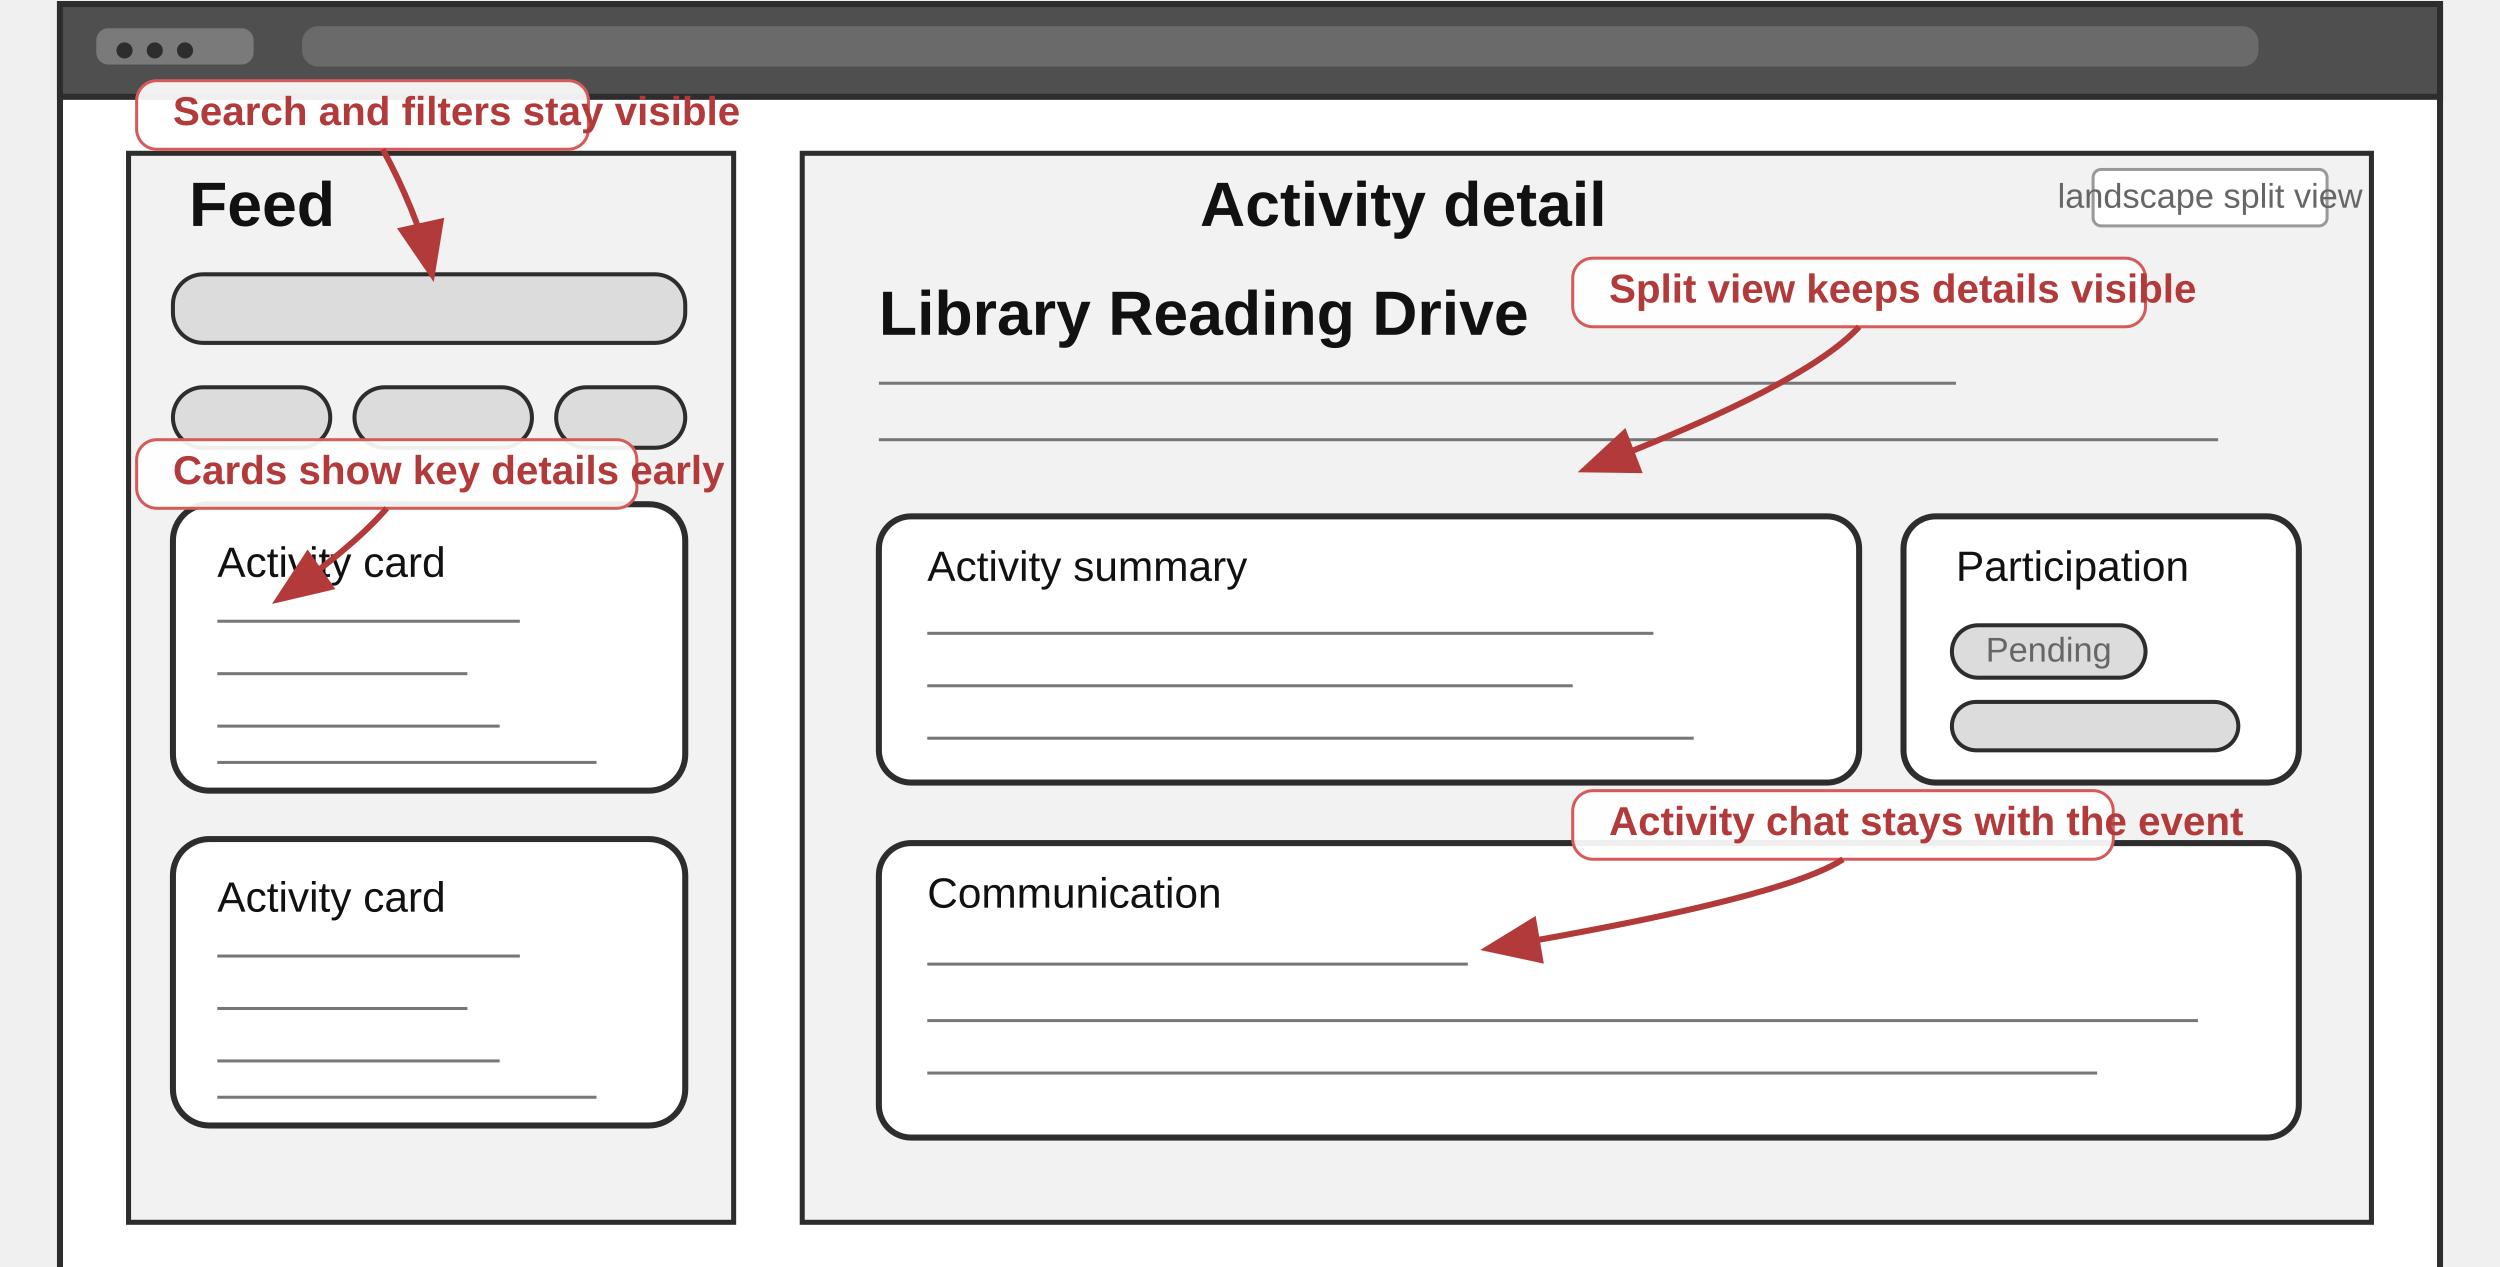
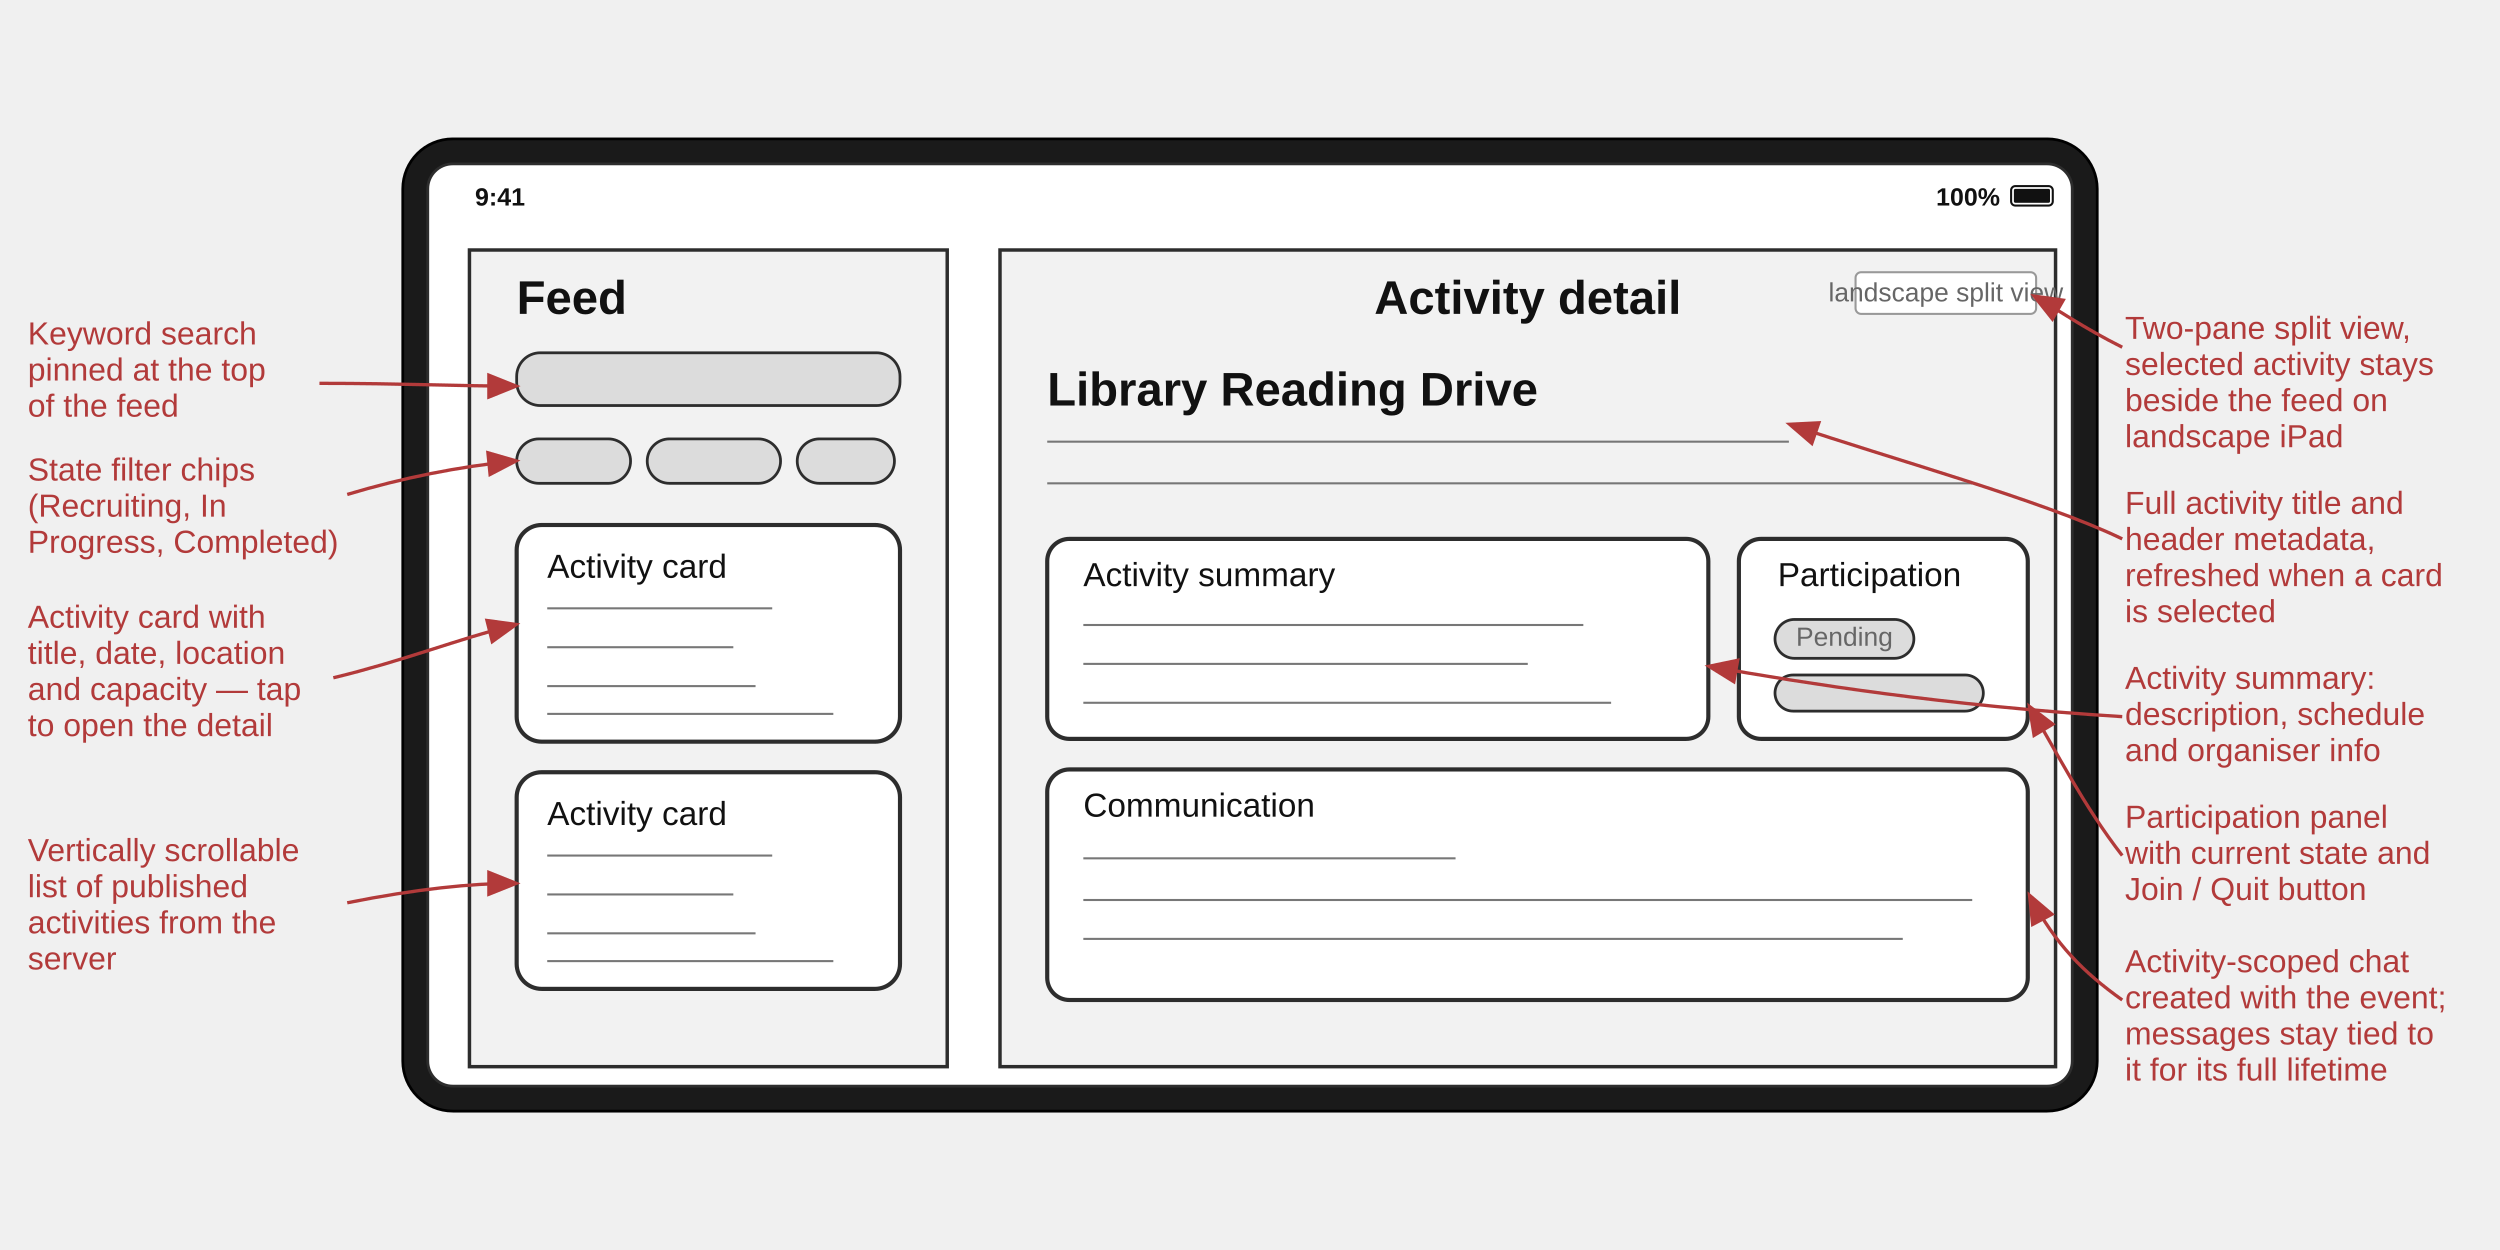
- <svg xmlns="http://www.w3.org/2000/svg" width="1500" height="760" viewBox="172 78 1196 628">
+ <svg xmlns="http://www.w3.org/2000/svg" width="1800" height="900" viewBox="0 0 1800 900">
  <defs>
    <style>
      .frame { fill: #ffffff; stroke: #2d2d2d; stroke-width: 3; }
+       .bezel { fill: #1a1a1a; stroke: #000; stroke-width: 2; }
+       .screen { fill: #ffffff; stroke: #2d2d2d; stroke-width: 2; }
      .panel { fill: #f2f2f2; stroke: #2d2d2d; stroke-width: 2.5; }
      .soft { fill: #dcdcdc; stroke: #2d2d2d; stroke-width: 2; }
-       .line { stroke: #2d2d2d; stroke-width: 2; }
      .muted { stroke: #777; stroke-width: 1.5; }
-       .label-box { fill: rgba(255,255,255,0.92); stroke: #d65a5a; stroke-width: 1.5; rx: 10; }
-       .label { font-family: 'Helvetica Neue', Arial, sans-serif; font-size: 20px; font-weight: 600; fill: #b23a3a; }
-       .caption { font-family: 'Times New Roman', serif; font-size: 28px; fill: #7c7c7c; font-style: italic; }
-       .ui { font-family: 'Helvetica Neue', Arial, sans-serif; font-size: 21px; fill: #111; }
-       .title { font-family: 'Helvetica Neue', Arial, sans-serif; font-size: 31px; fill: #111; font-weight: 600; }
-       .tiny { font-family: 'Helvetica Neue', Arial, sans-serif; font-size: 17px; fill: #666; }
-       .arrow { stroke: #b23a3a; stroke-width: 3; fill: none; marker-end: url(#arrowhead); }
+       .label { font-family: 'Helvetica Neue', Arial, sans-serif; font-size: 23px; font-weight: 500; fill: #b23a3a; }
+       .ui { font-family: 'Helvetica Neue', Arial, sans-serif; font-size: 24px; fill: #111; }
+       .title { font-family: 'Helvetica Neue', Arial, sans-serif; font-size: 34px; fill: #111; font-weight: 600; }
+       .tiny { font-family: 'Helvetica Neue', Arial, sans-serif; font-size: 19px; fill: #666; }
+       .status { font-family: 'Helvetica Neue', Arial, sans-serif; font-size: 18px; fill: #111; font-weight: 600; }
+       .arrow { stroke: #b23a3a; stroke-width: 2.4; fill: none; marker-end: url(#arrowhead); }
    </style>
    <marker id="arrowhead" markerWidth="10" markerHeight="8" refX="8" refY="4" orient="auto">
      <polygon points="0,0 10,4 0,8" fill="#b23a3a" />
    </marker>
  </defs>
-   <rect x="180" y="80" width="1180" height="640" class="frame" />
-   <rect x="180" y="80" width="1180" height="46" fill="#4f4f4f" stroke="#2d2d2d" stroke-width="3" />
-   <rect x="198" y="92" width="78" height="18" rx="6" fill="#7a7a7a" />
-   <circle cx="212" cy="103" r="4" fill="#2d2d2d" />
-   <circle cx="227" cy="103" r="4" fill="#2d2d2d" />
-   <circle cx="242" cy="103" r="4" fill="#2d2d2d" />
-   <rect x="300" y="91" width="970" height="20" rx="8" fill="#6a6a6a" />
-   <rect x="214" y="154" width="300" height="530" class="panel" />
-   <text x="244" y="190" class="title">Feed</text>
-   <rect x="236" y="214" width="254" height="34" rx="15" class="soft" />
-   <rect x="236" y="270" width="78" height="30" rx="15" class="soft" />
-   <rect x="326" y="270" width="88" height="30" rx="15" class="soft" />
-   <rect x="426" y="270" width="64" height="30" rx="15" class="soft" />
-   <rect x="236" y="328" width="254" height="142" rx="18" class="frame" />
-   <text x="258" y="364" class="ui">Activity card</text>
-   <line x1="258" y1="386" x2="408" y2="386" class="muted" />
-   <line x1="258" y1="412" x2="382" y2="412" class="muted" />
-   <line x1="258" y1="438" x2="398" y2="438" class="muted" />
-   <line x1="258" y1="456" x2="446" y2="456" class="muted" />
-   <rect x="236" y="494" width="254" height="142" rx="18" class="frame" />
-   <text x="258" y="530" class="ui">Activity card</text>
-   <line x1="258" y1="552" x2="408" y2="552" class="muted" />
-   <line x1="258" y1="578" x2="382" y2="578" class="muted" />
-   <line x1="258" y1="604" x2="398" y2="604" class="muted" />
-   <line x1="258" y1="622" x2="446" y2="622" class="muted" />
-   <rect x="548" y="154" width="778" height="530" class="panel" />
-   <text x="846" y="190" text-anchor="middle" class="title">Activity detail</text>
-   <rect x="1188" y="162" width="116" height="28" rx="4" fill="#fff" stroke="#999" stroke-width="1.5" />
-   <text x="1246" y="181" text-anchor="middle" class="tiny">landscape split view</text>
-   <text x="586" y="244" class="title">Library Reading Drive</text>
-   <line x1="586" y1="268" x2="1120" y2="268" class="muted" />
-   <line x1="586" y1="296" x2="1250" y2="296" class="muted" />
-   <rect x="586" y="334" width="486" height="132" rx="16" class="frame" />
-   <text x="610" y="366" class="ui">Activity summary</text>
-   <line x1="610" y1="392" x2="970" y2="392" class="muted" />
-   <line x1="610" y1="418" x2="930" y2="418" class="muted" />
-   <line x1="610" y1="444" x2="990" y2="444" class="muted" />
-   <rect x="1094" y="334" width="196" height="132" rx="16" class="frame" />
-   <text x="1120" y="366" class="ui">Participation</text>
-   <rect x="1118" y="388" width="96" height="26" rx="13" class="soft" />
-   <text x="1166" y="406" text-anchor="middle" class="tiny">Pending</text>
-   <rect x="1118" y="426" width="142" height="24" rx="12" class="soft" />
-   <rect x="586" y="496" width="704" height="146" rx="16" class="frame" />
-   <text x="610" y="528" class="ui">Communication</text>
-   <line x1="610" y1="556" x2="878" y2="556" class="muted" />
-   <line x1="610" y1="584" x2="1240" y2="584" class="muted" />
-   <line x1="610" y1="610" x2="1190" y2="610" class="muted" />
-   <rect x="218" y="118" width="224" height="34" class="label-box" />
-   <text x="236" y="140" class="label">Search and filters stay visible</text>
-   <path d="M 340 152 C 350 170, 360 194, 364 212" class="arrow" />
-   <rect x="218" y="296" width="248" height="34" class="label-box" />
-   <text x="236" y="318" class="label">Cards show key details early</text>
-   <path d="M 342 330 C 330 344, 310 360, 290 374" class="arrow" />
-   <rect x="930" y="206" width="284" height="34" class="label-box" />
-   <text x="948" y="228" class="label">Split view keeps details visible</text>
-   <path d="M 1072 240 C 1050 264, 990 290, 938 310" class="arrow" />
-   <rect x="930" y="470" width="268" height="34" class="label-box" />
-   <text x="948" y="492" class="label">Activity chat stays with the event</text>
-   <path d="M 1064 504 C 1040 520, 960 536, 890 548" class="arrow" />
+   <rect x="290" y="100" width="1220" height="700" rx="36" ry="36" class="bezel" />
+   <rect x="308" y="118" width="1184" height="664" rx="18" ry="18" class="screen" />
+   <text x="342" y="148" class="status">9:41</text>
+   <text x="1440" y="148" class="status" text-anchor="end">100%</text>
+   <rect x="1448" y="134" width="30" height="14" rx="3" fill="none" stroke="#111" stroke-width="1.5" />
+   <rect x="1450" y="136" width="26" height="10" rx="1" fill="#111" />
+   <rect x="338" y="180" width="344" height="588" class="panel" />
+   <text x="372" y="226" class="title">Feed</text>
+   <rect x="372" y="254" width="276" height="38" rx="17" class="soft" />
+   <rect x="372" y="316" width="82" height="32" rx="16" class="soft" />
+   <rect x="466" y="316" width="96" height="32" rx="16" class="soft" />
+   <rect x="574" y="316" width="70" height="32" rx="16" class="soft" />
+   <rect x="372" y="378" width="276" height="156" rx="18" class="frame" />
+   <text x="394" y="416" class="ui">Activity card</text>
+   <line x1="394" y1="438" x2="556" y2="438" class="muted" />
+   <line x1="394" y1="466" x2="528" y2="466" class="muted" />
+   <line x1="394" y1="494" x2="544" y2="494" class="muted" />
+   <line x1="394" y1="514" x2="600" y2="514" class="muted" />
+   <rect x="372" y="556" width="276" height="156" rx="18" class="frame" />
+   <text x="394" y="594" class="ui">Activity card</text>
+   <line x1="394" y1="616" x2="556" y2="616" class="muted" />
+   <line x1="394" y1="644" x2="528" y2="644" class="muted" />
+   <line x1="394" y1="672" x2="544" y2="672" class="muted" />
+   <line x1="394" y1="692" x2="600" y2="692" class="muted" />
+   <rect x="720" y="180" width="760" height="588" class="panel" />
+   <text x="1100" y="226" text-anchor="middle" class="title">Activity detail</text>
+   <rect x="1336" y="196" width="130" height="30" rx="4" fill="#fff" stroke="#999" stroke-width="1.5" />
+   <text x="1401" y="217" text-anchor="middle" class="tiny">landscape split view</text>
+   <text x="754" y="292" class="title">Library Reading Drive</text>
+   <line x1="754" y1="318" x2="1288" y2="318" class="muted" />
+   <line x1="754" y1="348" x2="1420" y2="348" class="muted" />
+   <rect x="754" y="388" width="476" height="144" rx="16" class="frame" />
+   <text x="780" y="422" class="ui">Activity summary</text>
+   <line x1="780" y1="450" x2="1140" y2="450" class="muted" />
+   <line x1="780" y1="478" x2="1100" y2="478" class="muted" />
+   <line x1="780" y1="506" x2="1160" y2="506" class="muted" />
+   <rect x="1252" y="388" width="208" height="144" rx="16" class="frame" />
+   <text x="1280" y="422" class="ui">Participation</text>
+   <rect x="1278" y="446" width="100" height="28" rx="14" class="soft" />
+   <text x="1328" y="465" text-anchor="middle" class="tiny">Pending</text>
+   <rect x="1278" y="486" width="150" height="26" rx="13" class="soft" />
+   <rect x="754" y="554" width="706" height="166" rx="16" class="frame" />
+   <text x="780" y="588" class="ui">Communication</text>
+   <line x1="780" y1="618" x2="1048" y2="618" class="muted" />
+   <line x1="780" y1="648" x2="1420" y2="648" class="muted" />
+   <line x1="780" y1="676" x2="1370" y2="676" class="muted" />
+   <text x="20" y="248" class="label">Keyword search</text>
+   <text x="20" y="274" class="label">pinned at the top</text>
+   <text x="20" y="300" class="label">of the feed</text>
+   <path d="M 230 276 C 290 276, 330 278, 370 278" class="arrow" />
+   <text x="20" y="346" class="label">State filter chips</text>
+   <text x="20" y="372" class="label">(Recruiting, In</text>
+   <text x="20" y="398" class="label">Progress, Completed)</text>
+   <path d="M 250 356 C 290 344, 330 336, 370 332" class="arrow" />
+   <text x="20" y="452" class="label">Activity card with</text>
+   <text x="20" y="478" class="label">title, date, location</text>
+   <text x="20" y="504" class="label">and capacity — tap</text>
+   <text x="20" y="530" class="label">to open the detail</text>
+   <path d="M 240 488 C 290 476, 330 460, 370 450" class="arrow" />
+   <text x="20" y="620" class="label">Vertically scrollable</text>
+   <text x="20" y="646" class="label">list of published</text>
+   <text x="20" y="672" class="label">activities from the</text>
+   <text x="20" y="698" class="label">server</text>
+   <path d="M 250 650 C 300 640, 340 636, 370 636" class="arrow" />
+   <text x="1530" y="244" class="label">Two-pane split view,</text>
+   <text x="1530" y="270" class="label">selected activity stays</text>
+   <text x="1530" y="296" class="label">beside the feed on</text>
+   <text x="1530" y="322" class="label">landscape iPad</text>
+   <path d="M 1528 250 C 1500 236, 1480 222, 1466 214" class="arrow" />
+   <text x="1530" y="370" class="label">Full activity title and</text>
+   <text x="1530" y="396" class="label">header metadata,</text>
+   <text x="1530" y="422" class="label">refreshed when a card</text>
+   <text x="1530" y="448" class="label">is selected</text>
+   <path d="M 1528 388 C 1470 360, 1360 330, 1290 306" class="arrow" />
+   <text x="1530" y="496" class="label">Activity summary:</text>
+   <text x="1530" y="522" class="label">description, schedule</text>
+   <text x="1530" y="548" class="label">and organiser info</text>
+   <path d="M 1528 516 C 1400 508, 1300 492, 1232 480" class="arrow" />
+   <text x="1530" y="596" class="label">Participation panel</text>
+   <text x="1530" y="622" class="label">with current state and</text>
+   <text x="1530" y="648" class="label">Join / Quit button</text>
+   <path d="M 1528 616 C 1500 580, 1480 540, 1462 510" class="arrow" />
+   <text x="1530" y="700" class="label">Activity-scoped chat</text>
+   <text x="1530" y="726" class="label">created with the event;</text>
+   <text x="1530" y="752" class="label">messages stay tied to</text>
+   <text x="1530" y="778" class="label">it for its full lifetime</text>
+   <path d="M 1528 720 C 1500 700, 1480 680, 1462 646" class="arrow" />
</svg>
